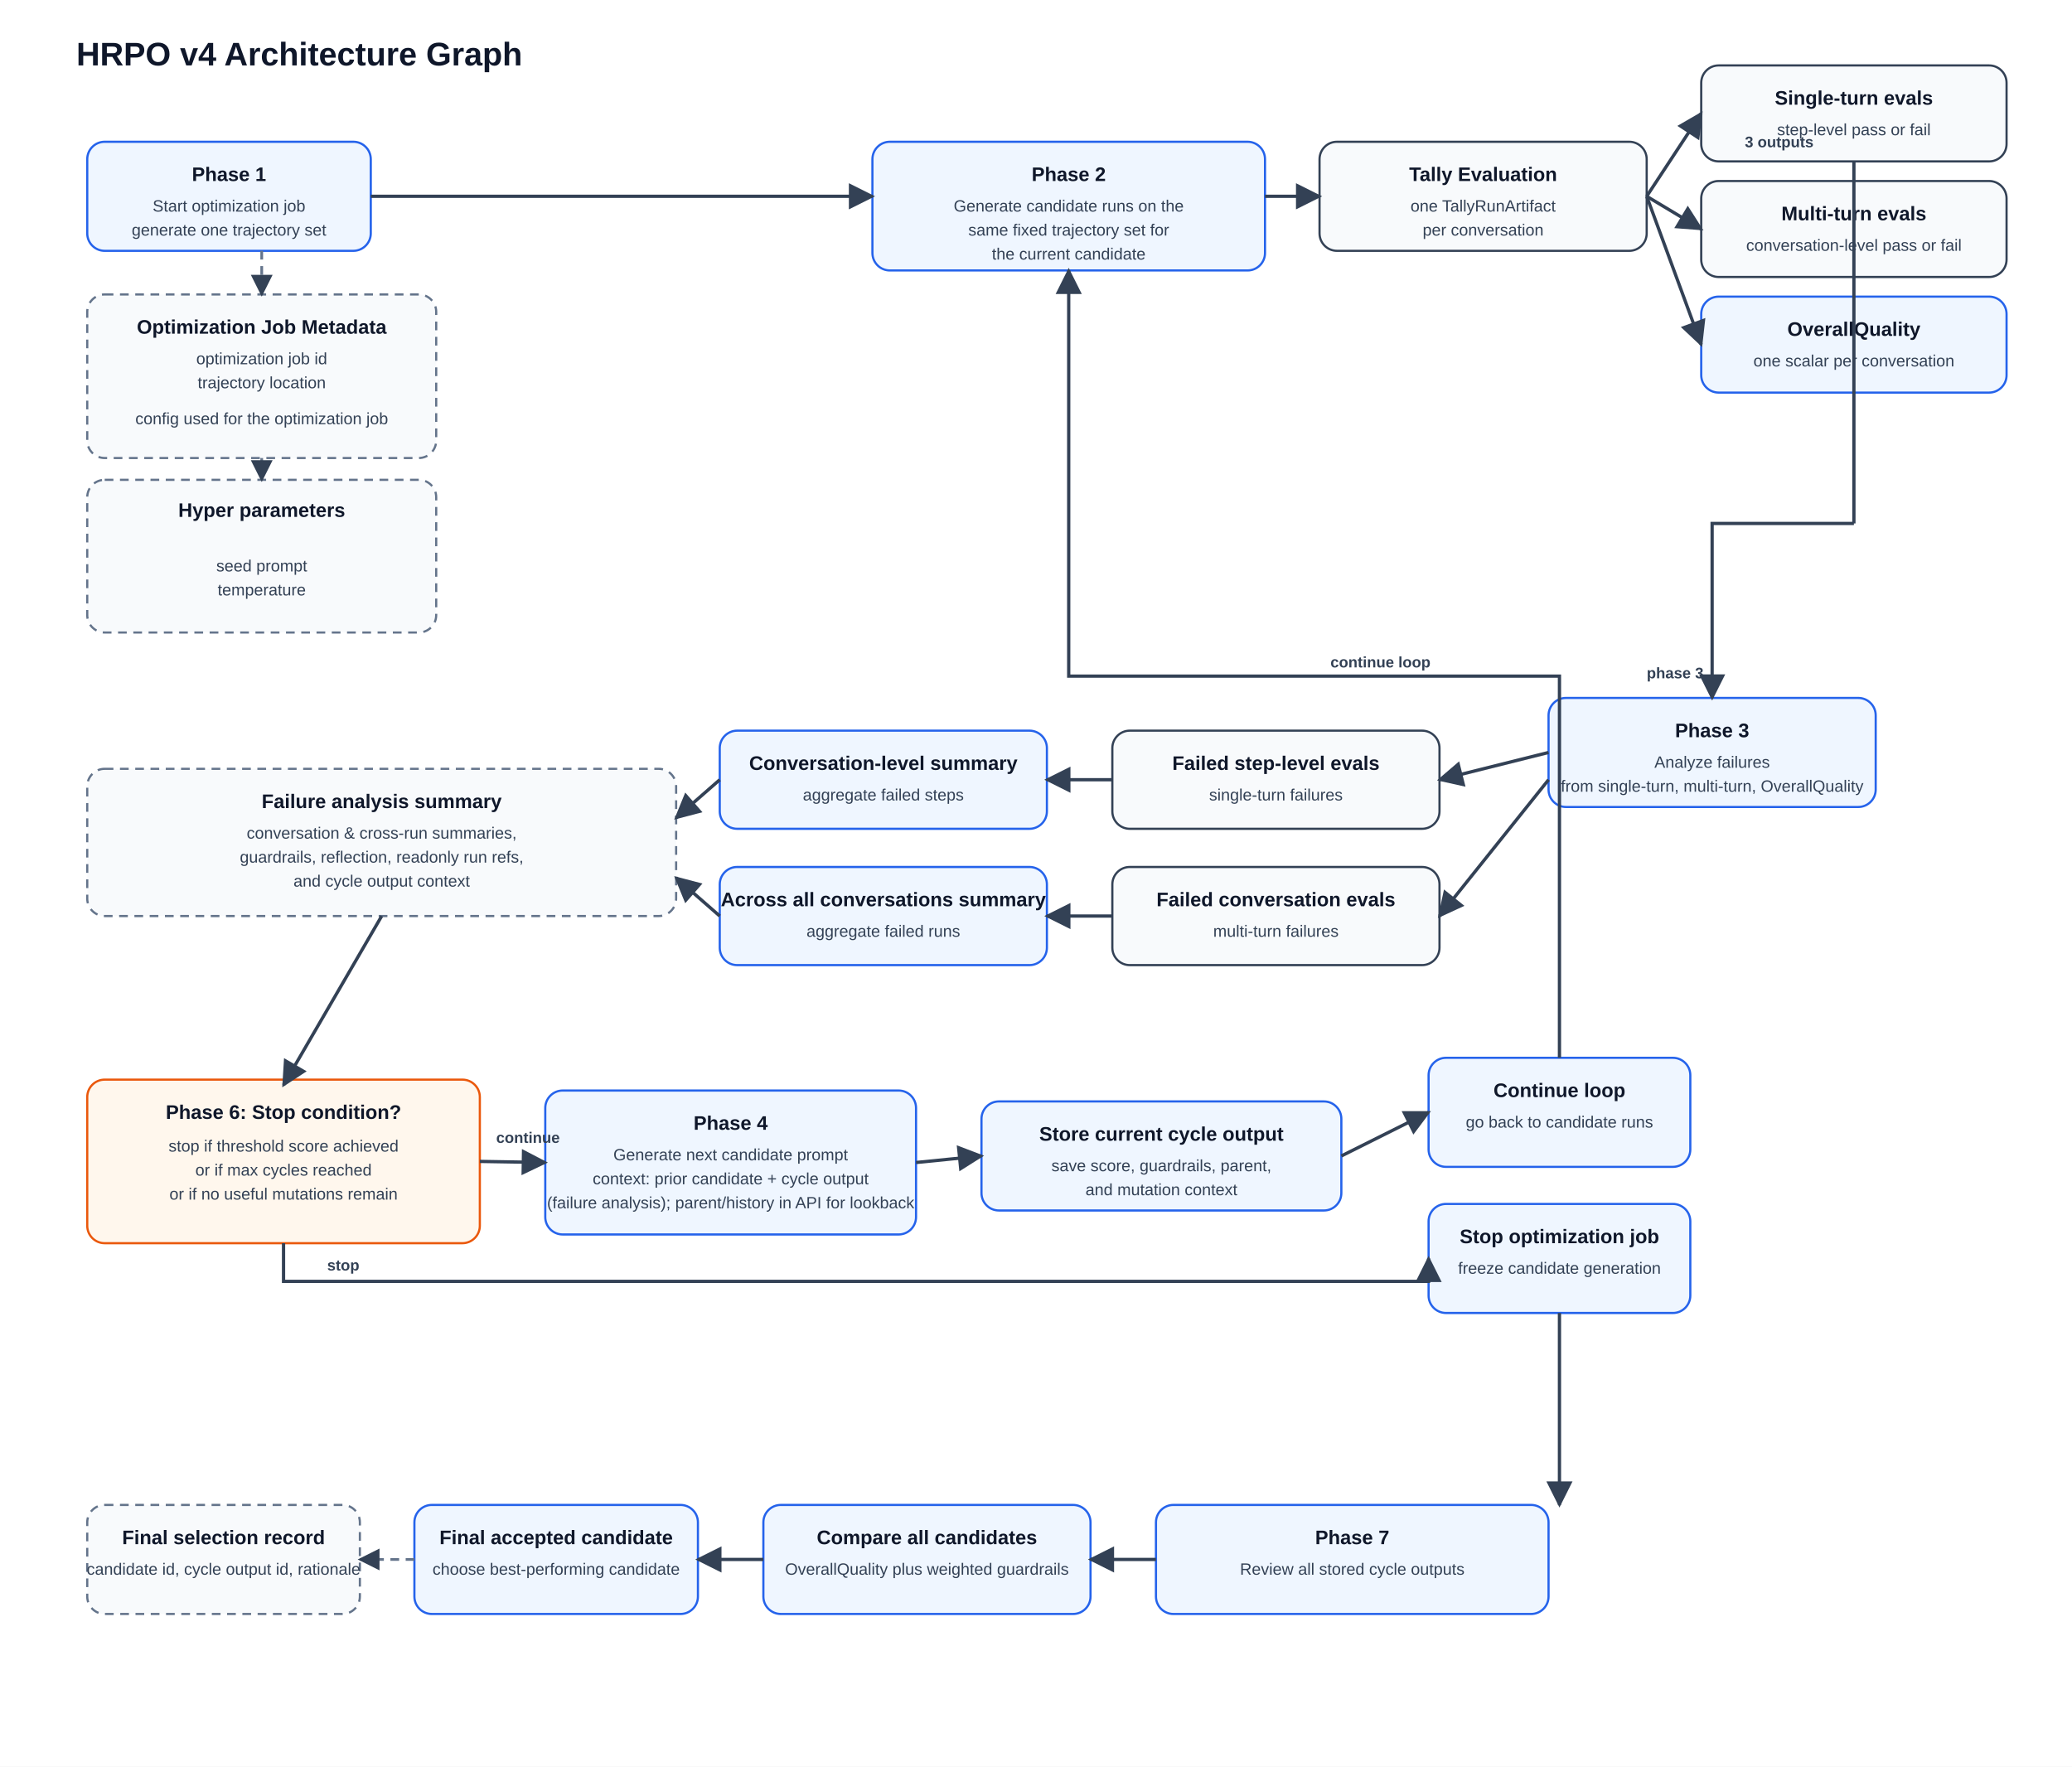
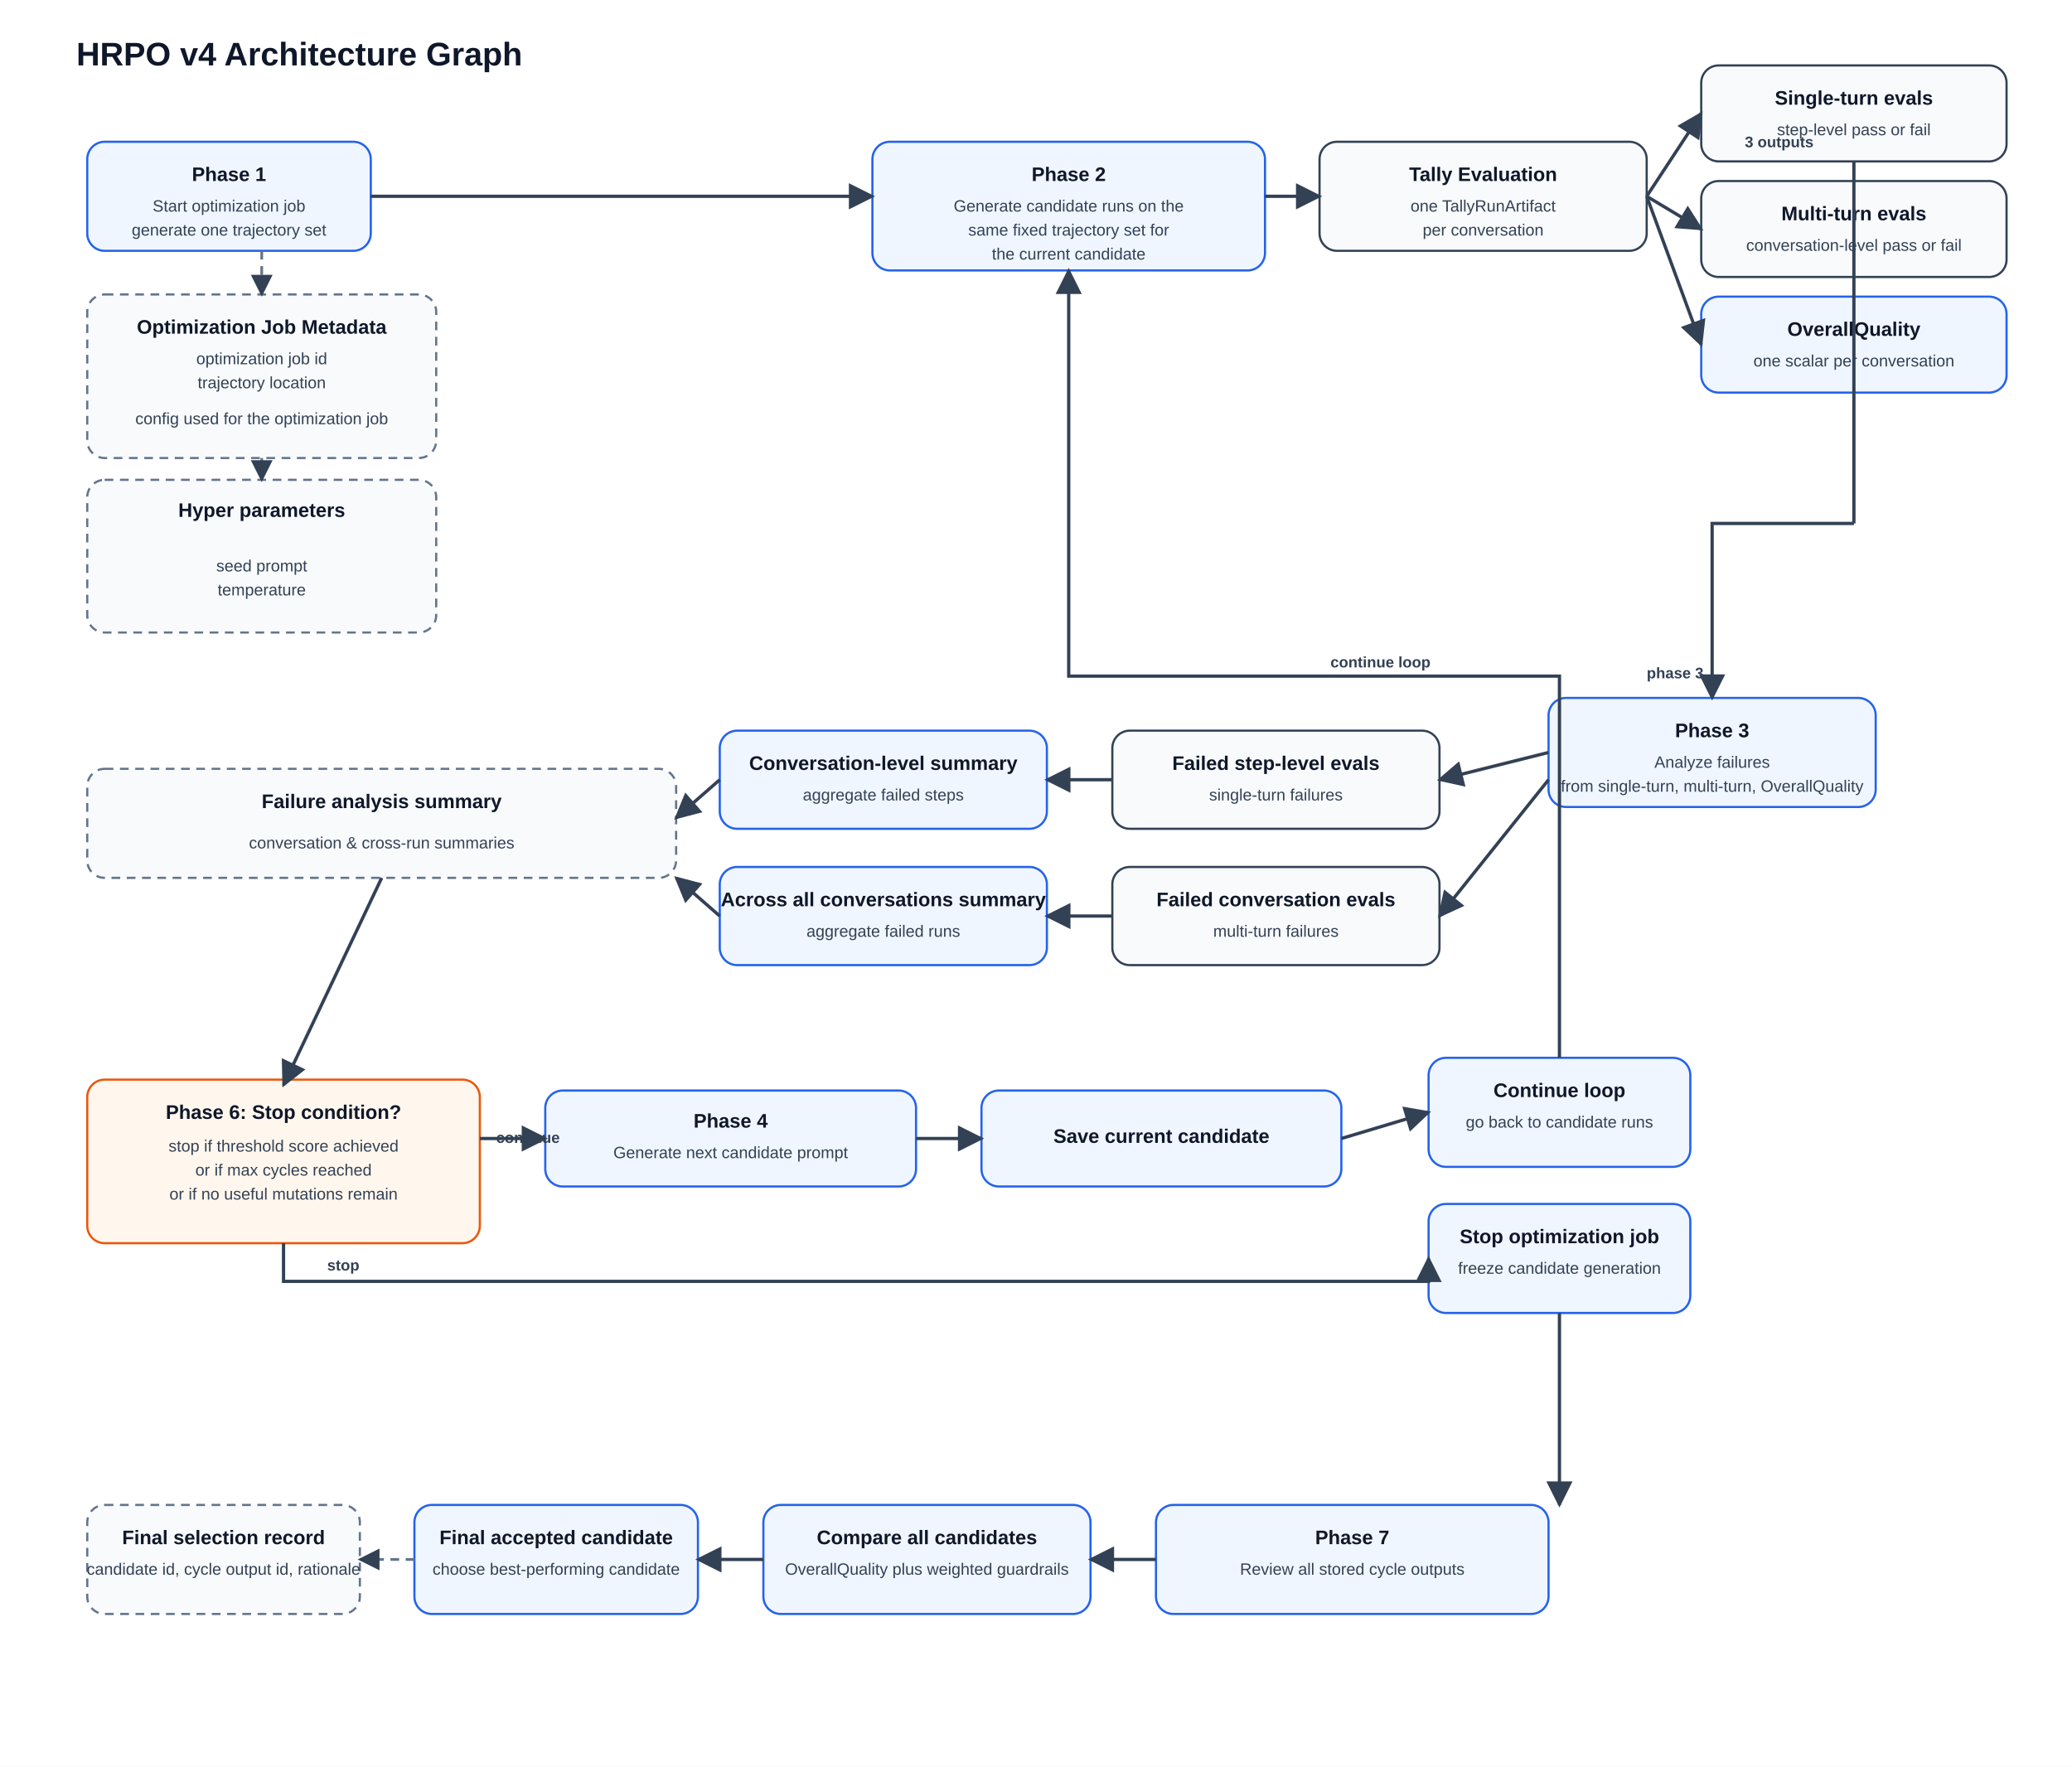
<svg xmlns="http://www.w3.org/2000/svg" width="1900" height="1620" viewBox="0 0 1900 1620">
  <defs>
    <marker id="arrow" viewBox="0 0 10 10" refX="9" refY="5" markerWidth="8" markerHeight="8" orient="auto-start-reverse">
      <path d="M 0 0 L 10 5 L 0 10 z" fill="#334155" />
    </marker>
    <style>
      .title { font: 700 30px Arial, sans-serif; fill: #0f172a; }
      .box { fill: #f8fafc; stroke: #334155; stroke-width: 2; }
      .accent { fill: #eff6ff; stroke: #2563eb; }
      .decision { fill: #fff7ed; stroke: #ea580c; }
      .support { fill: #f8fafc; stroke: #64748b; stroke-width: 2; stroke-dasharray: 8 6; }
      .text { font: 600 18px Arial, sans-serif; fill: #0f172a; }
      .small { font: 400 15px Arial, sans-serif; fill: #334155; }
      .tiny { font: 400 14px Arial, sans-serif; fill: #475569; }
      .line { stroke: #334155; stroke-width: 3; fill: none; marker-end: url(#arrow); }
      .dashed { stroke: #64748b; stroke-width: 2.5; stroke-dasharray: 8 6; fill: none; marker-end: url(#arrow); }
      .label { font: 600 14px Arial, sans-serif; fill: #334155; }
    </style>
  </defs>
  <rect width="1900" height="1620" fill="#ffffff" />
  <text x="70" y="60" class="title">HRPO v4 Architecture Graph</text>
  <rect x="80" y="130" width="260" height="100" rx="16" ry="16" class="box accent" />
  <text x="210" y="166" text-anchor="middle" class="text">Phase 1</text>
  <text x="210" y="194" text-anchor="middle" class="small">Start optimization job</text>
  <text x="210" y="216" text-anchor="middle" class="small">generate one trajectory set</text>
  <rect x="80" y="270" width="320" height="150" rx="16" ry="16" class="support" />
  <text x="240" y="306" text-anchor="middle" class="text">Optimization Job Metadata</text>
  <text x="240" y="334" text-anchor="middle" class="small">optimization job id</text>
  <text x="240" y="356" text-anchor="middle" class="small">trajectory location</text>
  <text x="240" y="389" text-anchor="middle" class="small">config used for the optimization job</text>
  <rect x="80" y="440" width="320" height="140" rx="16" ry="16" class="support" />
  <text x="240" y="474" text-anchor="middle" class="text">Hyper parameters</text>
  <text x="240" y="524" text-anchor="middle" class="small">seed prompt</text>
  <text x="240" y="546" text-anchor="middle" class="small">temperature</text>
  <rect x="800" y="130" width="360" height="118" rx="16" ry="16" class="box accent" />
  <text x="980" y="166" text-anchor="middle" class="text">Phase 2</text>
  <text x="980" y="194" text-anchor="middle" class="small">Generate candidate runs on the</text>
  <text x="980" y="216" text-anchor="middle" class="small">same fixed trajectory set for</text>
  <text x="980" y="238" text-anchor="middle" class="small">the current candidate</text>
  <rect x="1210" y="130" width="300" height="100" rx="16" ry="16" class="box" />
  <text x="1360" y="166" text-anchor="middle" class="text">Tally Evaluation</text>
  <text x="1360" y="194" text-anchor="middle" class="small">one TallyRunArtifact</text>
  <text x="1360" y="216" text-anchor="middle" class="small">per conversation</text>
  <rect x="1560" y="60" width="280" height="88" rx="16" ry="16" class="box" />
  <text x="1700" y="96" text-anchor="middle" class="text">Single-turn evals</text>
  <text x="1700" y="124" text-anchor="middle" class="small">step-level pass or fail</text>
  <rect x="1560" y="166" width="280" height="88" rx="16" ry="16" class="box" />
  <text x="1700" y="202" text-anchor="middle" class="text">Multi-turn evals</text>
  <text x="1700" y="230" text-anchor="middle" class="small">conversation-level pass or fail</text>
  <rect x="1560" y="272" width="280" height="88" rx="16" ry="16" class="box accent" />
  <text x="1700" y="308" text-anchor="middle" class="text">OverallQuality</text>
  <text x="1700" y="336" text-anchor="middle" class="small">one scalar per conversation</text>
  <rect x="1420" y="640" width="300" height="100" rx="16" ry="16" class="box accent" />
  <text x="1570" y="676" text-anchor="middle" class="text">Phase 3</text>
  <text x="1570" y="704" text-anchor="middle" class="small">Analyze failures</text>
  <text x="1570" y="726" text-anchor="middle" class="small">from single-turn, multi-turn, OverallQuality</text>
  <rect x="1020" y="670" width="300" height="90" rx="16" ry="16" class="box" />
  <text x="1170" y="706" text-anchor="middle" class="text">Failed step-level evals</text>
  <text x="1170" y="734" text-anchor="middle" class="small">single-turn failures</text>
  <rect x="1020" y="795" width="300" height="90" rx="16" ry="16" class="box" />
  <text x="1170" y="831" text-anchor="middle" class="text">Failed conversation evals</text>
  <text x="1170" y="859" text-anchor="middle" class="small">multi-turn failures</text>
  <rect x="660" y="670" width="300" height="90" rx="16" ry="16" class="box accent" />
  <text x="810" y="706" text-anchor="middle" class="text">Conversation-level summary</text>
  <text x="810" y="734" text-anchor="middle" class="small">aggregate failed steps</text>
  <rect x="660" y="795" width="300" height="90" rx="16" ry="16" class="box accent" />
  <text x="810" y="831" text-anchor="middle" class="text">Across all conversations summary</text>
  <text x="810" y="859" text-anchor="middle" class="small">aggregate failed runs</text>
-   <rect x="80" y="705" width="540" height="135" rx="16" ry="16" class="support" />
+   <rect x="80" y="705" width="540" height="100" rx="16" ry="16" class="support" />
  <text x="350" y="741" text-anchor="middle" class="text">Failure analysis summary</text>
-   <text x="350" y="769" text-anchor="middle" class="small">conversation &amp; cross-run summaries,</text>
-   <text x="350" y="791" text-anchor="middle" class="small">guardrails, reflection, readonly run refs,</text>
-   <text x="350" y="813" text-anchor="middle" class="small">and cycle output context</text>
+   <text x="350" y="778" text-anchor="middle" class="small">conversation &amp; cross-run summaries</text>
  <rect x="80" y="990" width="360" height="150" rx="16" ry="16" class="box decision" />
  <text x="260" y="1026" text-anchor="middle" class="text">Phase 6: Stop condition?</text>
  <text x="260" y="1056" text-anchor="middle" class="small">stop if threshold score achieved</text>
  <text x="260" y="1078" text-anchor="middle" class="small">or if max cycles reached</text>
  <text x="260" y="1100" text-anchor="middle" class="small">or if no useful mutations remain</text>
-   <rect x="500" y="1000" width="340" height="132" rx="16" ry="16" class="box accent" />
-   <text x="670" y="1036" text-anchor="middle" class="text">Phase 4</text>
-   <text x="670" y="1064" text-anchor="middle" class="small">Generate next candidate prompt</text>
-   <text x="670" y="1086" text-anchor="middle" class="small">context: prior candidate + cycle output</text>
-   <text x="670" y="1108" text-anchor="middle" class="small">(failure analysis); parent/history in API for lookback</text>
-   <rect x="900" y="1010" width="330" height="100" rx="16" ry="16" class="box accent" />
-   <text x="1065" y="1046" text-anchor="middle" class="text">Store current cycle output</text>
-   <text x="1065" y="1074" text-anchor="middle" class="small">save score, guardrails, parent,</text>
-   <text x="1065" y="1096" text-anchor="middle" class="small">and mutation context</text>
+   <rect x="500" y="1000" width="340" height="88" rx="16" ry="16" class="box accent" />
+   <text x="670" y="1034" text-anchor="middle" class="text">Phase 4</text>
+   <text x="670" y="1062" text-anchor="middle" class="small">Generate next candidate prompt</text>
+   <rect x="900" y="1000" width="330" height="88" rx="16" ry="16" class="box accent" />
+   <text x="1065" y="1048" text-anchor="middle" class="text">Save current candidate</text>
  <rect x="1310" y="970" width="240" height="100" rx="16" ry="16" class="box accent" />
  <text x="1430" y="1006" text-anchor="middle" class="text">Continue loop</text>
  <text x="1430" y="1034" text-anchor="middle" class="small">go back to candidate runs</text>
  <rect x="1310" y="1104" width="240" height="100" rx="16" ry="16" class="box accent" />
  <text x="1430" y="1140" text-anchor="middle" class="text">Stop optimization job</text>
  <text x="1430" y="1168" text-anchor="middle" class="small">freeze candidate generation</text>
  <rect x="1060" y="1380" width="360" height="100" rx="16" ry="16" class="box accent" />
  <text x="1240" y="1416" text-anchor="middle" class="text">Phase 7</text>
  <text x="1240" y="1444" text-anchor="middle" class="small">Review all stored cycle outputs</text>
  <rect x="700" y="1380" width="300" height="100" rx="16" ry="16" class="box accent" />
  <text x="850" y="1416" text-anchor="middle" class="text">Compare all candidates</text>
  <text x="850" y="1444" text-anchor="middle" class="small">OverallQuality plus weighted guardrails</text>
  <rect x="380" y="1380" width="260" height="100" rx="16" ry="16" class="box accent" />
  <text x="510" y="1416" text-anchor="middle" class="text">Final accepted candidate</text>
  <text x="510" y="1444" text-anchor="middle" class="small">choose best-performing candidate</text>
  <rect x="80" y="1380" width="250" height="100" rx="16" ry="16" class="support" />
  <text x="205" y="1416" text-anchor="middle" class="text">Final selection record</text>
  <text x="205" y="1444" text-anchor="middle" class="small">candidate id, cycle output id, rationale</text>
  <path d="M340 180 L800 180" class="line" />
  <path d="M240 230 L240 270" class="dashed" />
  <path d="M240 420 L240 440" class="dashed" />
  <path d="M1160 180 L1210 180" class="line" />
  <path d="M1510 180 L1560 104" class="line" />
  <path d="M1510 180 L1560 210" class="line" />
  <path d="M1510 180 L1560 316" class="line" />
  <path d="M1700 148 L1700 480 M1700 254 L1700 480 M1700 360 L1700 480 M1700 480 L1570 480 L1570 640" class="line" />
  <path d="M1420 690 L1320 715" class="line" />
  <path d="M1420 715 L1320 840" class="line" />
  <path d="M1020 715 L960 715" class="line" />
  <path d="M1020 840 L960 840" class="line" />
  <path d="M660 715 L620 750" class="line" />
  <path d="M660 840 L620 805" class="line" />
-   <path d="M350 840 L260 995" class="line" />
-   <path d="M440 1065 L500 1066" class="line" />
-   <path d="M840 1066 L900 1060" class="line" />
-   <path d="M1230 1060 L1310 1020" class="line" />
+   <path d="M350 805 L260 995" class="line" />
+   <path d="M440 1044 L500 1044" class="line" />
+   <path d="M840 1044 L900 1044" class="line" />
+   <path d="M1230 1044 L1310 1020" class="line" />
  <path d="M260 1140 L260 1175 L1310 1175 L1310 1154" class="line" />
  <path d="M1430 970 L1430 620 L980 620 L980 248" class="line" />
  <path d="M1430 1204 L1430 1380" class="line" />
  <path d="M1060 1430 L1000 1430" class="line" />
  <path d="M700 1430 L640 1430" class="line" />
  <path d="M380 1430 L330 1430" class="dashed" />
  <text x="1600" y="135" class="label">3 outputs</text>
  <text x="1510" y="622" class="label">phase 3</text>
  <text x="455" y="1048" class="label">continue</text>
  <text x="300" y="1165" class="label">stop</text>
  <text x="1220" y="612" class="label">continue loop</text>
</svg>
